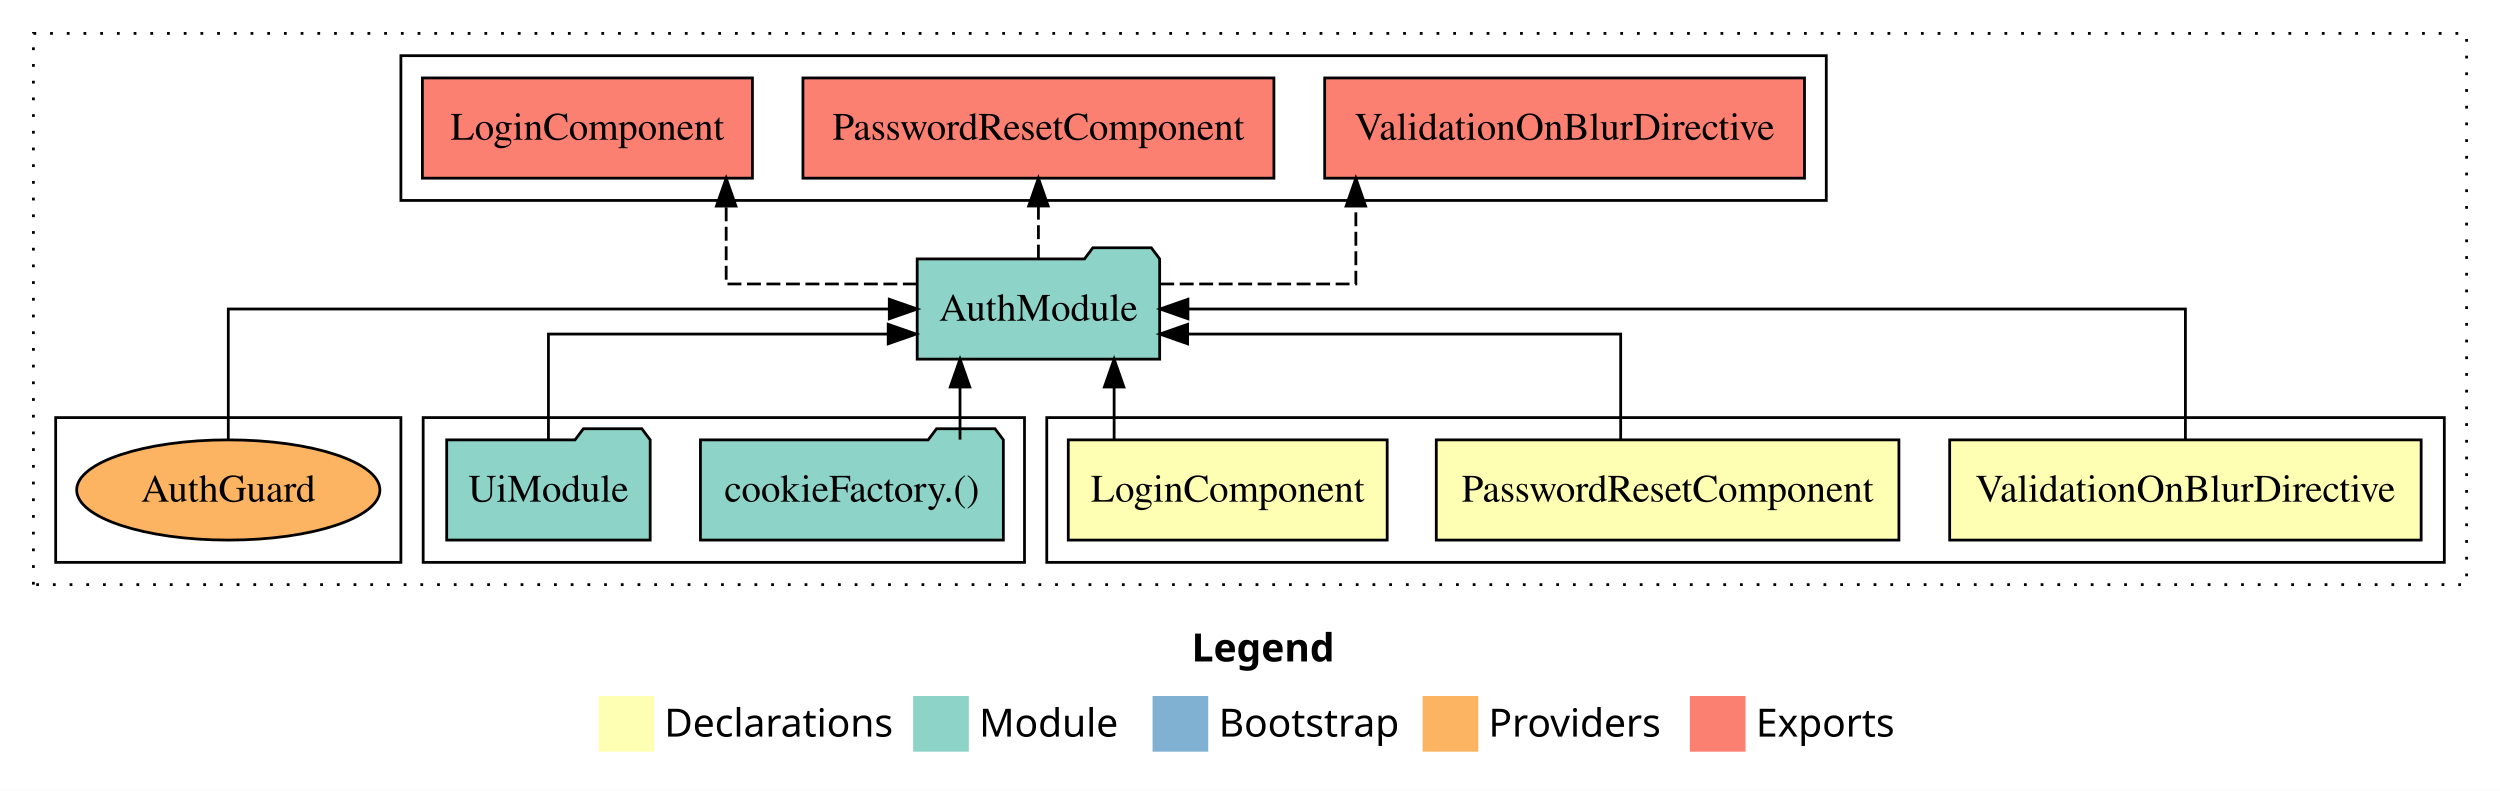
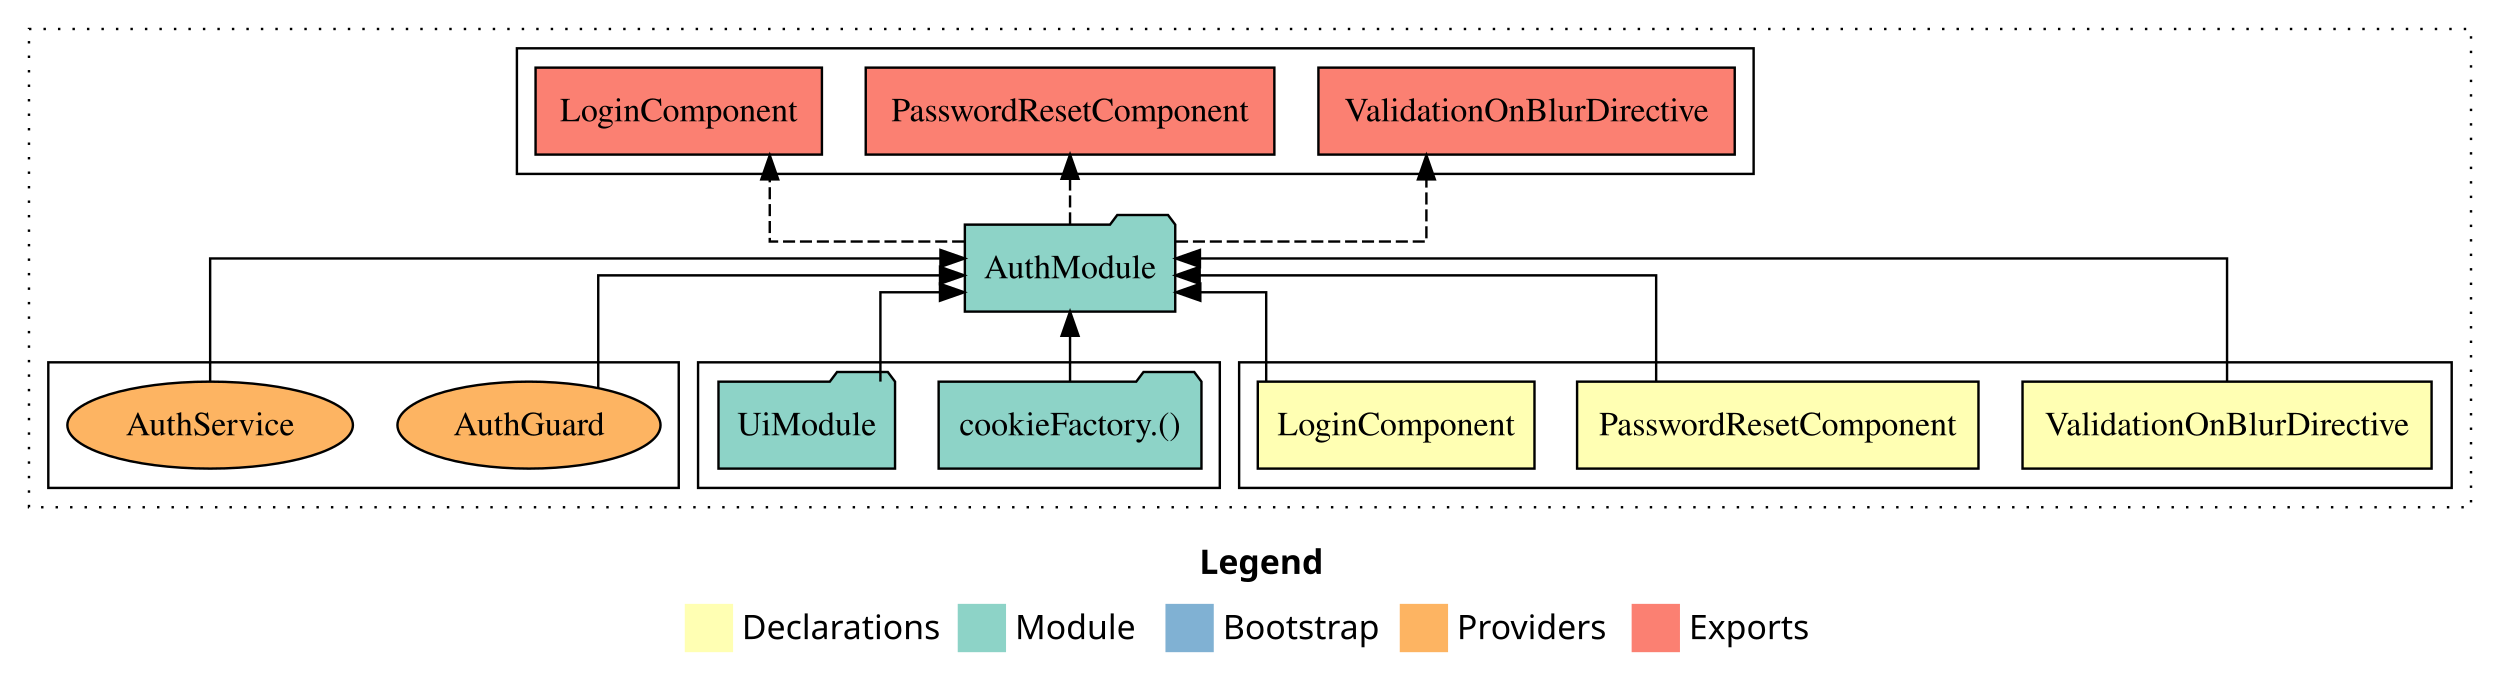
- <svg xmlns="http://www.w3.org/2000/svg" width="898pt" height="284pt" viewBox="0.00 0.00 898.00 284.00">
+ <svg xmlns="http://www.w3.org/2000/svg" width="1035pt" height="284pt" viewBox="0.00 0.00 1035.00 284.00">
  <g id="graph0" class="graph" transform="scale(1 1) rotate(0) translate(4 280)">
-     <polygon fill="#ffffff" stroke="transparent" points="-4,4 -4,-280 894,-280 894,4 -4,4" />
-     <text text-anchor="start" x="424.009" y="-42.4" font-family="sans-serif" font-weight="bold" font-size="14.00" fill="#000000">Legend</text>
-     <polygon fill="#ffffb3" stroke="transparent" points="211,-10 211,-30 231,-30 231,-10 211,-10" />
-     <text text-anchor="start" x="234.629" y="-15.4" font-family="sans-serif" font-size="14.00" fill="#000000">  Declarations</text>
-     <polygon fill="#8dd3c7" stroke="transparent" points="324,-10 324,-30 344,-30 344,-10 324,-10" />
-     <text text-anchor="start" x="347.725" y="-15.4" font-family="sans-serif" font-size="14.00" fill="#000000">  Module</text>
-     <polygon fill="#80b1d3" stroke="transparent" points="410,-10 410,-30 430,-30 430,-10 410,-10" />
-     <text text-anchor="start" x="433.781" y="-15.4" font-family="sans-serif" font-size="14.00" fill="#000000">  Bootstrap</text>
-     <polygon fill="#fdb462" stroke="transparent" points="507,-10 507,-30 527,-30 527,-10 507,-10" />
-     <text text-anchor="start" x="530.673" y="-15.4" font-family="sans-serif" font-size="14.00" fill="#000000">  Providers</text>
-     <polygon fill="#fb8072" stroke="transparent" points="603,-10 603,-30 623,-30 623,-10 603,-10" />
-     <text text-anchor="start" x="626.726" y="-15.4" font-family="sans-serif" font-size="14.00" fill="#000000">  Exports</text>
+     <polygon fill="#ffffff" stroke="transparent" points="-4,4 -4,-280 1031,-280 1031,4 -4,4" />
+     <text text-anchor="start" x="492.509" y="-42.4" font-family="sans-serif" font-weight="bold" font-size="14.00" fill="#000000">Legend</text>
+     <polygon fill="#ffffb3" stroke="transparent" points="279.5,-10 279.5,-30 299.5,-30 299.5,-10 279.5,-10" />
+     <text text-anchor="start" x="303.129" y="-15.4" font-family="sans-serif" font-size="14.00" fill="#000000">  Declarations</text>
+     <polygon fill="#8dd3c7" stroke="transparent" points="392.5,-10 392.5,-30 412.5,-30 412.5,-10 392.5,-10" />
+     <text text-anchor="start" x="416.225" y="-15.4" font-family="sans-serif" font-size="14.00" fill="#000000">  Module</text>
+     <polygon fill="#80b1d3" stroke="transparent" points="478.5,-10 478.5,-30 498.5,-30 498.5,-10 478.5,-10" />
+     <text text-anchor="start" x="502.281" y="-15.4" font-family="sans-serif" font-size="14.00" fill="#000000">  Bootstrap</text>
+     <polygon fill="#fdb462" stroke="transparent" points="575.5,-10 575.5,-30 595.5,-30 595.5,-10 575.5,-10" />
+     <text text-anchor="start" x="599.173" y="-15.4" font-family="sans-serif" font-size="14.00" fill="#000000">  Providers</text>
+     <polygon fill="#fb8072" stroke="transparent" points="671.5,-10 671.5,-30 691.5,-30 691.5,-10 671.5,-10" />
+     <text text-anchor="start" x="695.226" y="-15.4" font-family="sans-serif" font-size="14.00" fill="#000000">  Exports</text>
    <g id="clust1" class="cluster">
-       <polygon fill="none" stroke="#000000" stroke-dasharray="1,5" points="8,-70 8,-268 882,-268 882,-70 8,-70" />
+       <polygon fill="none" stroke="#000000" stroke-dasharray="1,5" points="8,-70 8,-268 1019,-268 1019,-70 8,-70" />
    </g>
    <g id="clust2" class="cluster">
-       <polygon fill="none" stroke="#000000" points="372,-78 372,-130 874,-130 874,-78 372,-78" />
+       <polygon fill="none" stroke="#000000" points="509,-78 509,-130 1011,-130 1011,-78 509,-78" />
    </g>
    <g id="clust6" class="cluster">
-       <polygon fill="none" stroke="#000000" points="148,-78 148,-130 364,-130 364,-78 148,-78" />
+       <polygon fill="none" stroke="#000000" points="285,-78 285,-130 501,-130 501,-78 285,-78" />
    </g>
    <g id="clust7" class="cluster">
-       <polygon fill="none" stroke="#000000" points="140,-208 140,-260 652,-260 652,-208 140,-208" />
+       <polygon fill="none" stroke="#000000" points="210,-208 210,-260 722,-260 722,-208 210,-208" />
    </g>
    <g id="clust9" class="cluster">
-       <polygon fill="none" stroke="#000000" points="16,-78 16,-130 140,-130 140,-78 16,-78" />
+       <polygon fill="none" stroke="#000000" points="16,-78 16,-130 277,-130 277,-78 16,-78" />
    </g>
    <g id="node1" class="node">
-       <polygon fill="#ffffb3" stroke="#000000" points="865.676,-122 696.324,-122 696.324,-86 865.676,-86 865.676,-122" />
-       <text text-anchor="middle" x="781" y="-99.8" font-family="Times,serif" font-size="14.00" fill="#000000">ValidationOnBlurDirective</text>
+       <polygon fill="#ffffb3" stroke="#000000" points="1002.676,-122 833.324,-122 833.324,-86 1002.676,-86 1002.676,-122" />
+       <text text-anchor="middle" x="918" y="-99.8" font-family="Times,serif" font-size="14.00" fill="#000000">ValidationOnBlurDirective</text>
    </g>
    <g id="node4" class="node">
-       <polygon fill="#8dd3c7" stroke="#000000" points="412.548,-187 409.548,-191 388.548,-191 385.548,-187 325.452,-187 325.452,-151 412.548,-151 412.548,-187" />
-       <text text-anchor="middle" x="369" y="-164.8" font-family="Times,serif" font-size="14.00" fill="#000000">AuthModule</text>
+       <polygon fill="#8dd3c7" stroke="#000000" points="482.548,-187 479.548,-191 458.548,-191 455.548,-187 395.452,-187 395.452,-151 482.548,-151 482.548,-187" />
+       <text text-anchor="middle" x="439" y="-164.8" font-family="Times,serif" font-size="14.00" fill="#000000">AuthModule</text>
    </g>
    <g id="edge1" class="edge">
-       <path fill="none" stroke="#000000" d="M781,-122.106C781,-141.339 781,-169 781,-169 781,-169 422.701,-169 422.701,-169" />
-       <polygon fill="#000000" stroke="#000000" points="422.701,-165.5 412.701,-169 422.701,-172.5 422.701,-165.5" />
+       <path fill="none" stroke="#000000" d="M918,-122.129C918,-142.572 918,-173 918,-173 918,-173 492.778,-173 492.778,-173" />
+       <polygon fill="#000000" stroke="#000000" points="492.778,-169.5 482.778,-173 492.778,-176.5 492.778,-169.5" />
    </g>
    <g id="node2" class="node">
-       <polygon fill="#ffffb3" stroke="#000000" points="678.087,-122 511.913,-122 511.913,-86 678.087,-86 678.087,-122" />
-       <text text-anchor="middle" x="595" y="-99.8" font-family="Times,serif" font-size="14.00" fill="#000000">PasswordResetComponent</text>
+       <polygon fill="#ffffb3" stroke="#000000" points="815.087,-122 648.913,-122 648.913,-86 815.087,-86 815.087,-122" />
+       <text text-anchor="middle" x="732" y="-99.8" font-family="Times,serif" font-size="14.00" fill="#000000">PasswordResetComponent</text>
    </g>
    <g id="edge2" class="edge">
-       <path fill="none" stroke="#000000" d="M578.147,-122.027C578.147,-138.398 578.147,-160 578.147,-160 578.147,-160 422.589,-160 422.589,-160" />
-       <polygon fill="#000000" stroke="#000000" points="422.589,-156.5 412.589,-160 422.589,-163.5 422.589,-156.5" />
+       <path fill="none" stroke="#000000" d="M681.647,-122.267C681.647,-140.555 681.647,-166 681.647,-166 681.647,-166 492.661,-166 492.661,-166" />
+       <polygon fill="#000000" stroke="#000000" points="492.661,-162.5 482.661,-166 492.661,-169.5 492.661,-162.5" />
    </g>
    <g id="node3" class="node">
-       <polygon fill="#ffffb3" stroke="#000000" points="494.276,-122 379.724,-122 379.724,-86 494.276,-86 494.276,-122" />
-       <text text-anchor="middle" x="437" y="-99.8" font-family="Times,serif" font-size="14.00" fill="#000000">LoginComponent</text>
+       <polygon fill="#ffffb3" stroke="#000000" points="631.276,-122 516.724,-122 516.724,-86 631.276,-86 631.276,-122" />
+       <text text-anchor="middle" x="574" y="-99.8" font-family="Times,serif" font-size="14.00" fill="#000000">LoginComponent</text>
    </g>
    <g id="edge3" class="edge">
-       <path fill="none" stroke="#000000" d="M396.193,-122.106C396.193,-122.106 396.193,-140.991 396.193,-140.991" />
-       <polygon fill="#000000" stroke="#000000" points="392.693,-140.991 396.193,-150.991 399.693,-140.991 392.693,-140.991" />
+       <path fill="none" stroke="#000000" d="M520.203,-122.009C520.203,-138.049 520.203,-159 520.203,-159 520.203,-159 492.929,-159 492.929,-159" />
+       <polygon fill="#000000" stroke="#000000" points="492.929,-155.5 482.929,-159 492.929,-162.5 492.929,-155.5" />
    </g>
    <g id="node7" class="node">
-       <polygon fill="#fb8072" stroke="#000000" points="644.176,-252 471.824,-252 471.824,-216 644.176,-216 644.176,-252" />
-       <text text-anchor="middle" x="558" y="-229.8" font-family="Times,serif" font-size="14.00" fill="#000000">ValidationOnBlurDirective </text>
+       <polygon fill="#fb8072" stroke="#000000" points="714.176,-252 541.824,-252 541.824,-216 714.176,-216 714.176,-252" />
+       <text text-anchor="middle" x="628" y="-229.8" font-family="Times,serif" font-size="14.00" fill="#000000">ValidationOnBlurDirective </text>
    </g>
    <g id="edge6" class="edge">
-       <path fill="none" stroke="#000000" stroke-dasharray="5,2" d="M412.759,-178C444.915,-178 483.025,-178 483.025,-178 483.025,-178 483.025,-205.973 483.025,-205.973" />
-       <polygon fill="#000000" stroke="#000000" points="479.525,-205.973 483.025,-215.973 486.525,-205.973 479.525,-205.973" />
+       <path fill="none" stroke="#000000" stroke-dasharray="5,2" d="M482.863,-180C526.349,-180 586.525,-180 586.525,-180 586.525,-180 586.525,-205.718 586.525,-205.718" />
+       <polygon fill="#000000" stroke="#000000" points="583.025,-205.718 586.525,-215.718 590.025,-205.718 583.025,-205.718" />
    </g>
    <g id="node8" class="node">
-       <polygon fill="#fb8072" stroke="#000000" points="453.587,-252 284.413,-252 284.413,-216 453.587,-216 453.587,-252" />
-       <text text-anchor="middle" x="369" y="-229.8" font-family="Times,serif" font-size="14.00" fill="#000000">PasswordResetComponent </text>
+       <polygon fill="#fb8072" stroke="#000000" points="523.587,-252 354.413,-252 354.413,-216 523.587,-216 523.587,-252" />
+       <text text-anchor="middle" x="439" y="-229.8" font-family="Times,serif" font-size="14.00" fill="#000000">PasswordResetComponent </text>
    </g>
    <g id="edge7" class="edge">
-       <path fill="none" stroke="#000000" stroke-dasharray="5,2" d="M369,-187.106C369,-187.106 369,-205.991 369,-205.991" />
-       <polygon fill="#000000" stroke="#000000" points="365.5,-205.991 369,-215.991 372.5,-205.991 365.5,-205.991" />
+       <path fill="none" stroke="#000000" stroke-dasharray="5,2" d="M439,-187.106C439,-187.106 439,-205.991 439,-205.991" />
+       <polygon fill="#000000" stroke="#000000" points="435.5,-205.991 439,-215.991 442.5,-205.991 435.5,-205.991" />
    </g>
    <g id="node9" class="node">
-       <polygon fill="#fb8072" stroke="#000000" points="266.276,-252 147.724,-252 147.724,-216 266.276,-216 266.276,-252" />
-       <text text-anchor="middle" x="207" y="-229.8" font-family="Times,serif" font-size="14.00" fill="#000000">LoginComponent </text>
+       <polygon fill="#fb8072" stroke="#000000" points="336.276,-252 217.724,-252 217.724,-216 336.276,-216 336.276,-252" />
+       <text text-anchor="middle" x="277" y="-229.8" font-family="Times,serif" font-size="14.00" fill="#000000">LoginComponent </text>
    </g>
    <g id="edge8" class="edge">
-       <path fill="none" stroke="#000000" stroke-dasharray="5,2" d="M325.316,-178C293.824,-178 256.843,-178 256.843,-178 256.843,-178 256.843,-205.973 256.843,-205.973" />
-       <polygon fill="#000000" stroke="#000000" points="253.343,-205.973 256.843,-215.973 260.343,-205.973 253.343,-205.973" />
+       <path fill="none" stroke="#000000" stroke-dasharray="5,2" d="M395.17,-180C359.378,-180 314.682,-180 314.682,-180 314.682,-180 314.682,-205.718 314.682,-205.718" />
+       <polygon fill="#000000" stroke="#000000" points="311.182,-205.718 314.682,-215.718 318.182,-205.718 311.182,-205.718" />
    </g>
    <g id="node5" class="node">
-       <polygon fill="#8dd3c7" stroke="#000000" points="356.404,-122 353.404,-126 332.404,-126 329.404,-122 247.596,-122 247.596,-86 356.404,-86 356.404,-122" />
-       <text text-anchor="middle" x="302" y="-99.8" font-family="Times,serif" font-size="14.00" fill="#000000">cookieFactory.()</text>
+       <polygon fill="#8dd3c7" stroke="#000000" points="493.404,-122 490.404,-126 469.404,-126 466.404,-122 384.596,-122 384.596,-86 493.404,-86 493.404,-122" />
+       <text text-anchor="middle" x="439" y="-99.8" font-family="Times,serif" font-size="14.00" fill="#000000">cookieFactory.()</text>
    </g>
    <g id="edge4" class="edge">
-       <path fill="none" stroke="#000000" d="M340.839,-122.106C340.839,-122.106 340.839,-140.991 340.839,-140.991" />
-       <polygon fill="#000000" stroke="#000000" points="337.339,-140.991 340.839,-150.991 344.339,-140.991 337.339,-140.991" />
+       <path fill="none" stroke="#000000" d="M439,-122.106C439,-122.106 439,-140.991 439,-140.991" />
+       <polygon fill="#000000" stroke="#000000" points="435.5,-140.991 439,-150.991 442.5,-140.991 435.5,-140.991" />
    </g>
    <g id="node6" class="node">
-       <polygon fill="#8dd3c7" stroke="#000000" points="229.548,-122 226.548,-126 205.548,-126 202.548,-122 156.452,-122 156.452,-86 229.548,-86 229.548,-122" />
-       <text text-anchor="middle" x="193" y="-99.8" font-family="Times,serif" font-size="14.00" fill="#000000">UiModule</text>
+       <polygon fill="#8dd3c7" stroke="#000000" points="366.548,-122 363.548,-126 342.548,-126 339.548,-122 293.452,-122 293.452,-86 366.548,-86 366.548,-122" />
+       <text text-anchor="middle" x="330" y="-99.8" font-family="Times,serif" font-size="14.00" fill="#000000">UiModule</text>
    </g>
    <g id="edge5" class="edge">
-       <path fill="none" stroke="#000000" d="M193,-122.027C193,-138.398 193,-160 193,-160 193,-160 315.042,-160 315.042,-160" />
-       <polygon fill="#000000" stroke="#000000" points="315.042,-163.5 325.042,-160 315.042,-156.5 315.042,-163.5" />
+       <path fill="none" stroke="#000000" d="M360.49,-122.009C360.49,-138.049 360.49,-159 360.49,-159 360.49,-159 385.154,-159 385.154,-159" />
+       <polygon fill="#000000" stroke="#000000" points="385.154,-162.5 395.154,-159 385.154,-155.5 385.154,-162.5" />
    </g>
    <g id="node10" class="node">
-       <ellipse fill="#fdb462" stroke="#000000" cx="78" cy="-104" rx="54.457" ry="18" />
-       <text text-anchor="middle" x="78" y="-99.8" font-family="Times,serif" font-size="14.00" fill="#000000">AuthGuard</text>
+       <ellipse fill="#fdb462" stroke="#000000" cx="215" cy="-104" rx="54.457" ry="18" />
+       <text text-anchor="middle" x="215" y="-99.8" font-family="Times,serif" font-size="14.00" fill="#000000">AuthGuard</text>
    </g>
    <g id="edge9" class="edge">
-       <path fill="none" stroke="#000000" d="M78,-122.106C78,-141.339 78,-169 78,-169 78,-169 315.434,-169 315.434,-169" />
-       <polygon fill="#000000" stroke="#000000" points="315.434,-172.5 325.434,-169 315.434,-165.5 315.434,-172.5" />
+       <path fill="none" stroke="#000000" d="M243.67,-119.326C243.67,-137.686 243.67,-166 243.67,-166 243.67,-166 385.164,-166 385.164,-166" />
+       <polygon fill="#000000" stroke="#000000" points="385.164,-169.5 395.164,-166 385.164,-162.5 385.164,-169.5" />
+     </g>
+     <g id="node11" class="node">
+       <ellipse fill="#fdb462" stroke="#000000" cx="83" cy="-104" rx="59.108" ry="18" />
+       <text text-anchor="middle" x="83" y="-99.8" font-family="Times,serif" font-size="14.00" fill="#000000">AuthService</text>
+     </g>
+     <g id="edge10" class="edge">
+       <path fill="none" stroke="#000000" d="M83,-122.129C83,-142.572 83,-173 83,-173 83,-173 385.347,-173 385.347,-173" />
+       <polygon fill="#000000" stroke="#000000" points="385.347,-176.5 395.347,-173 385.347,-169.5 385.347,-176.5" />
    </g>
  </g>
</svg>
